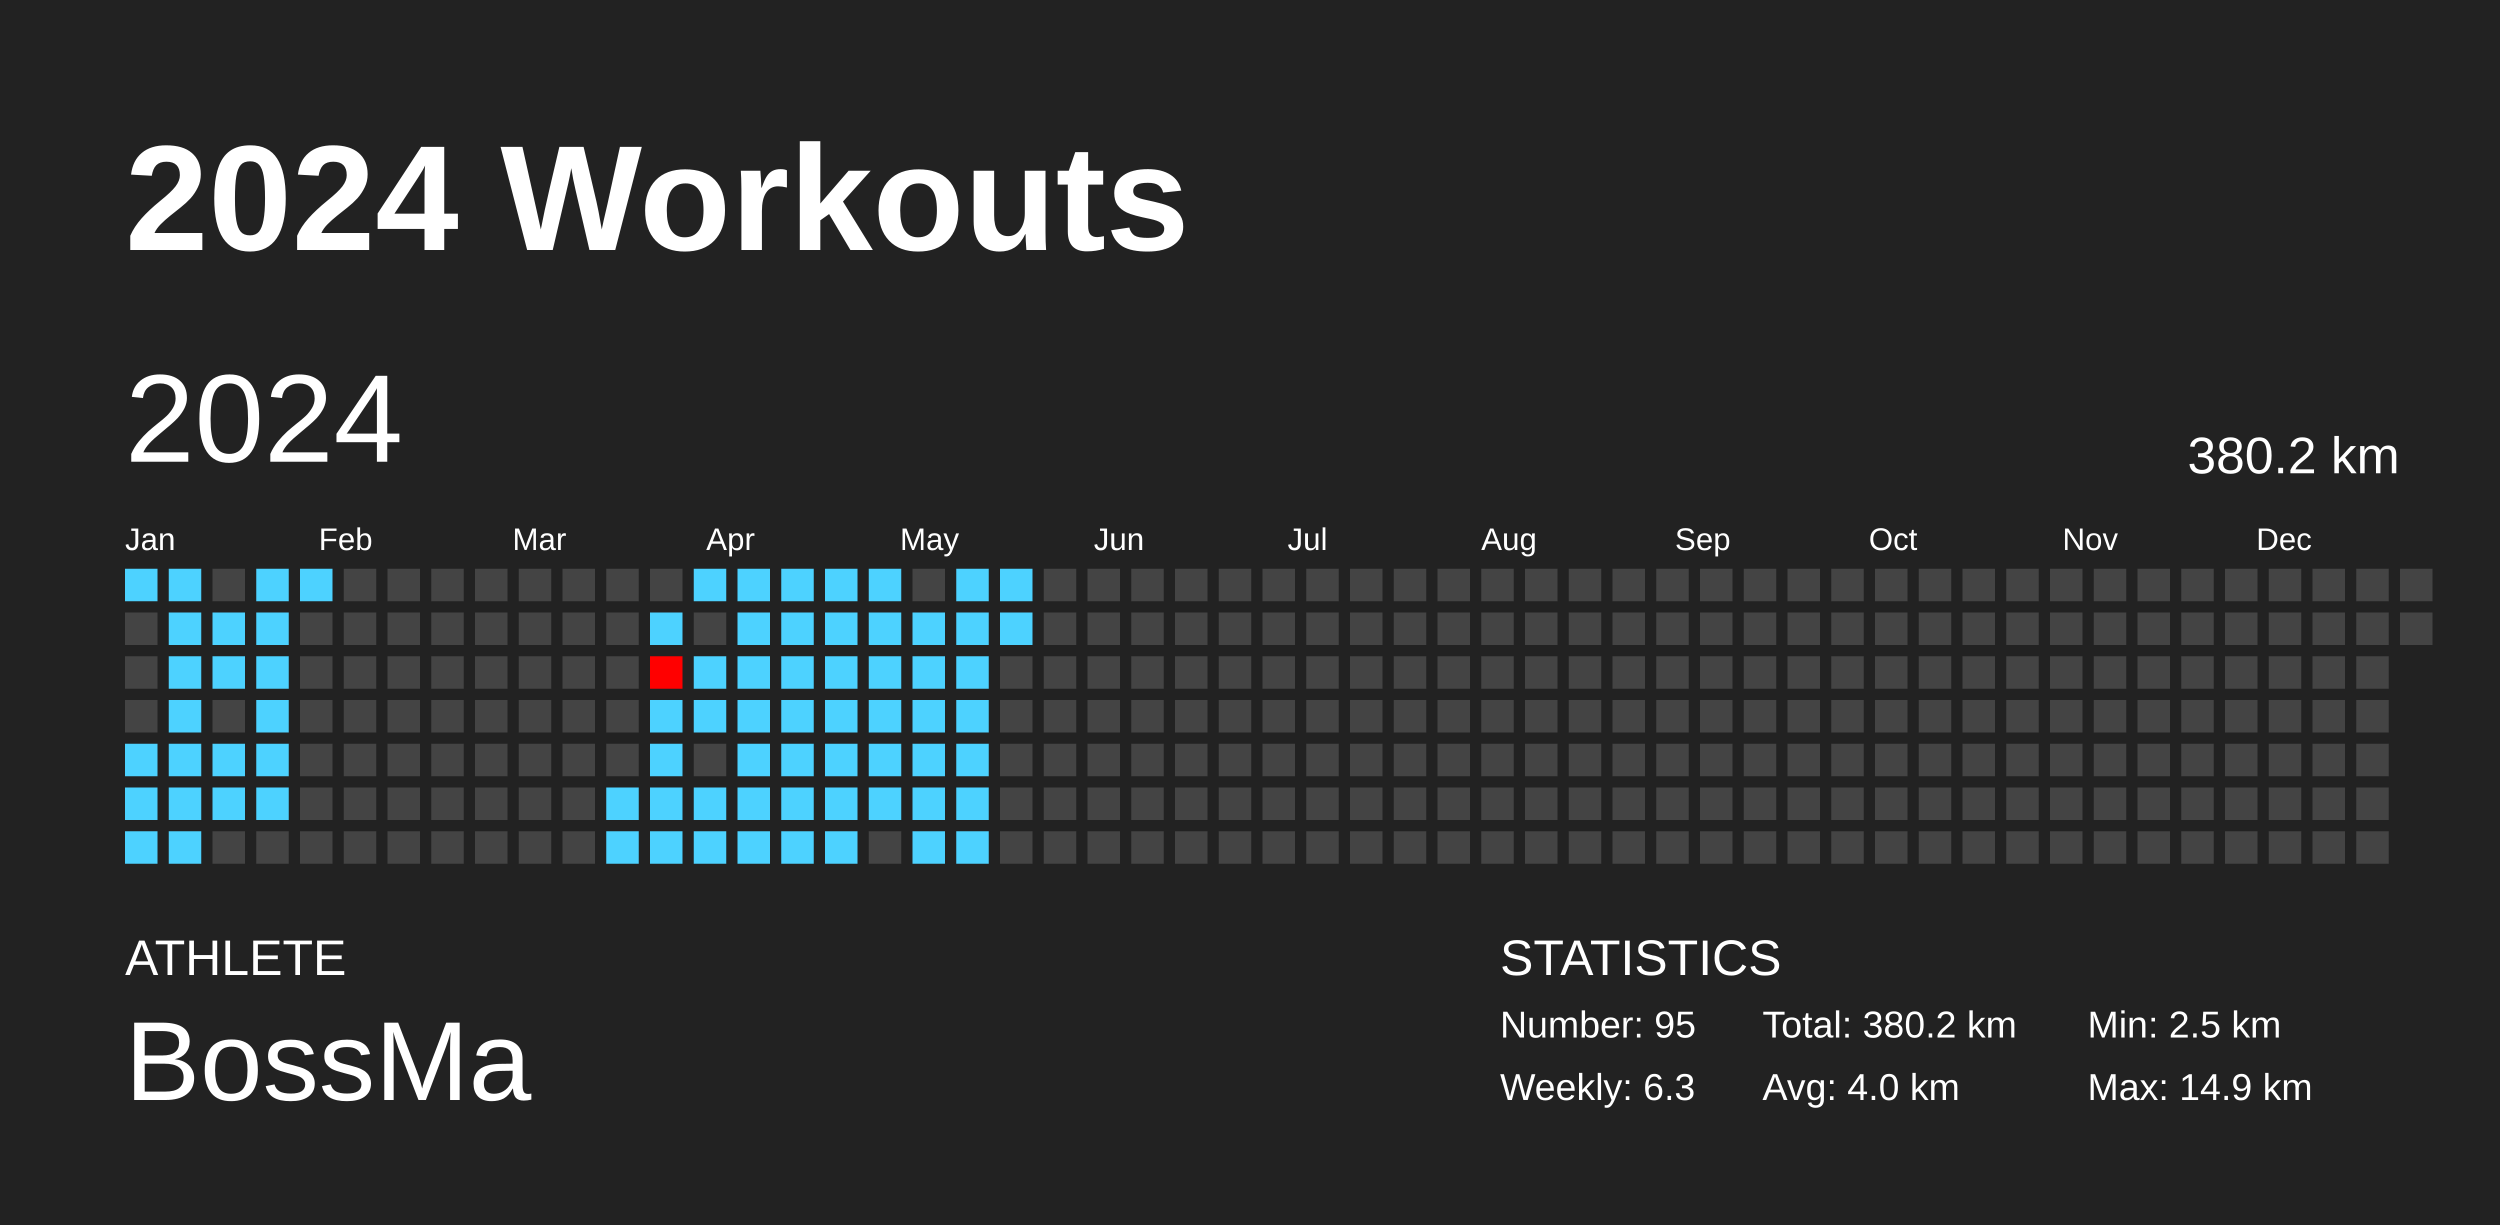
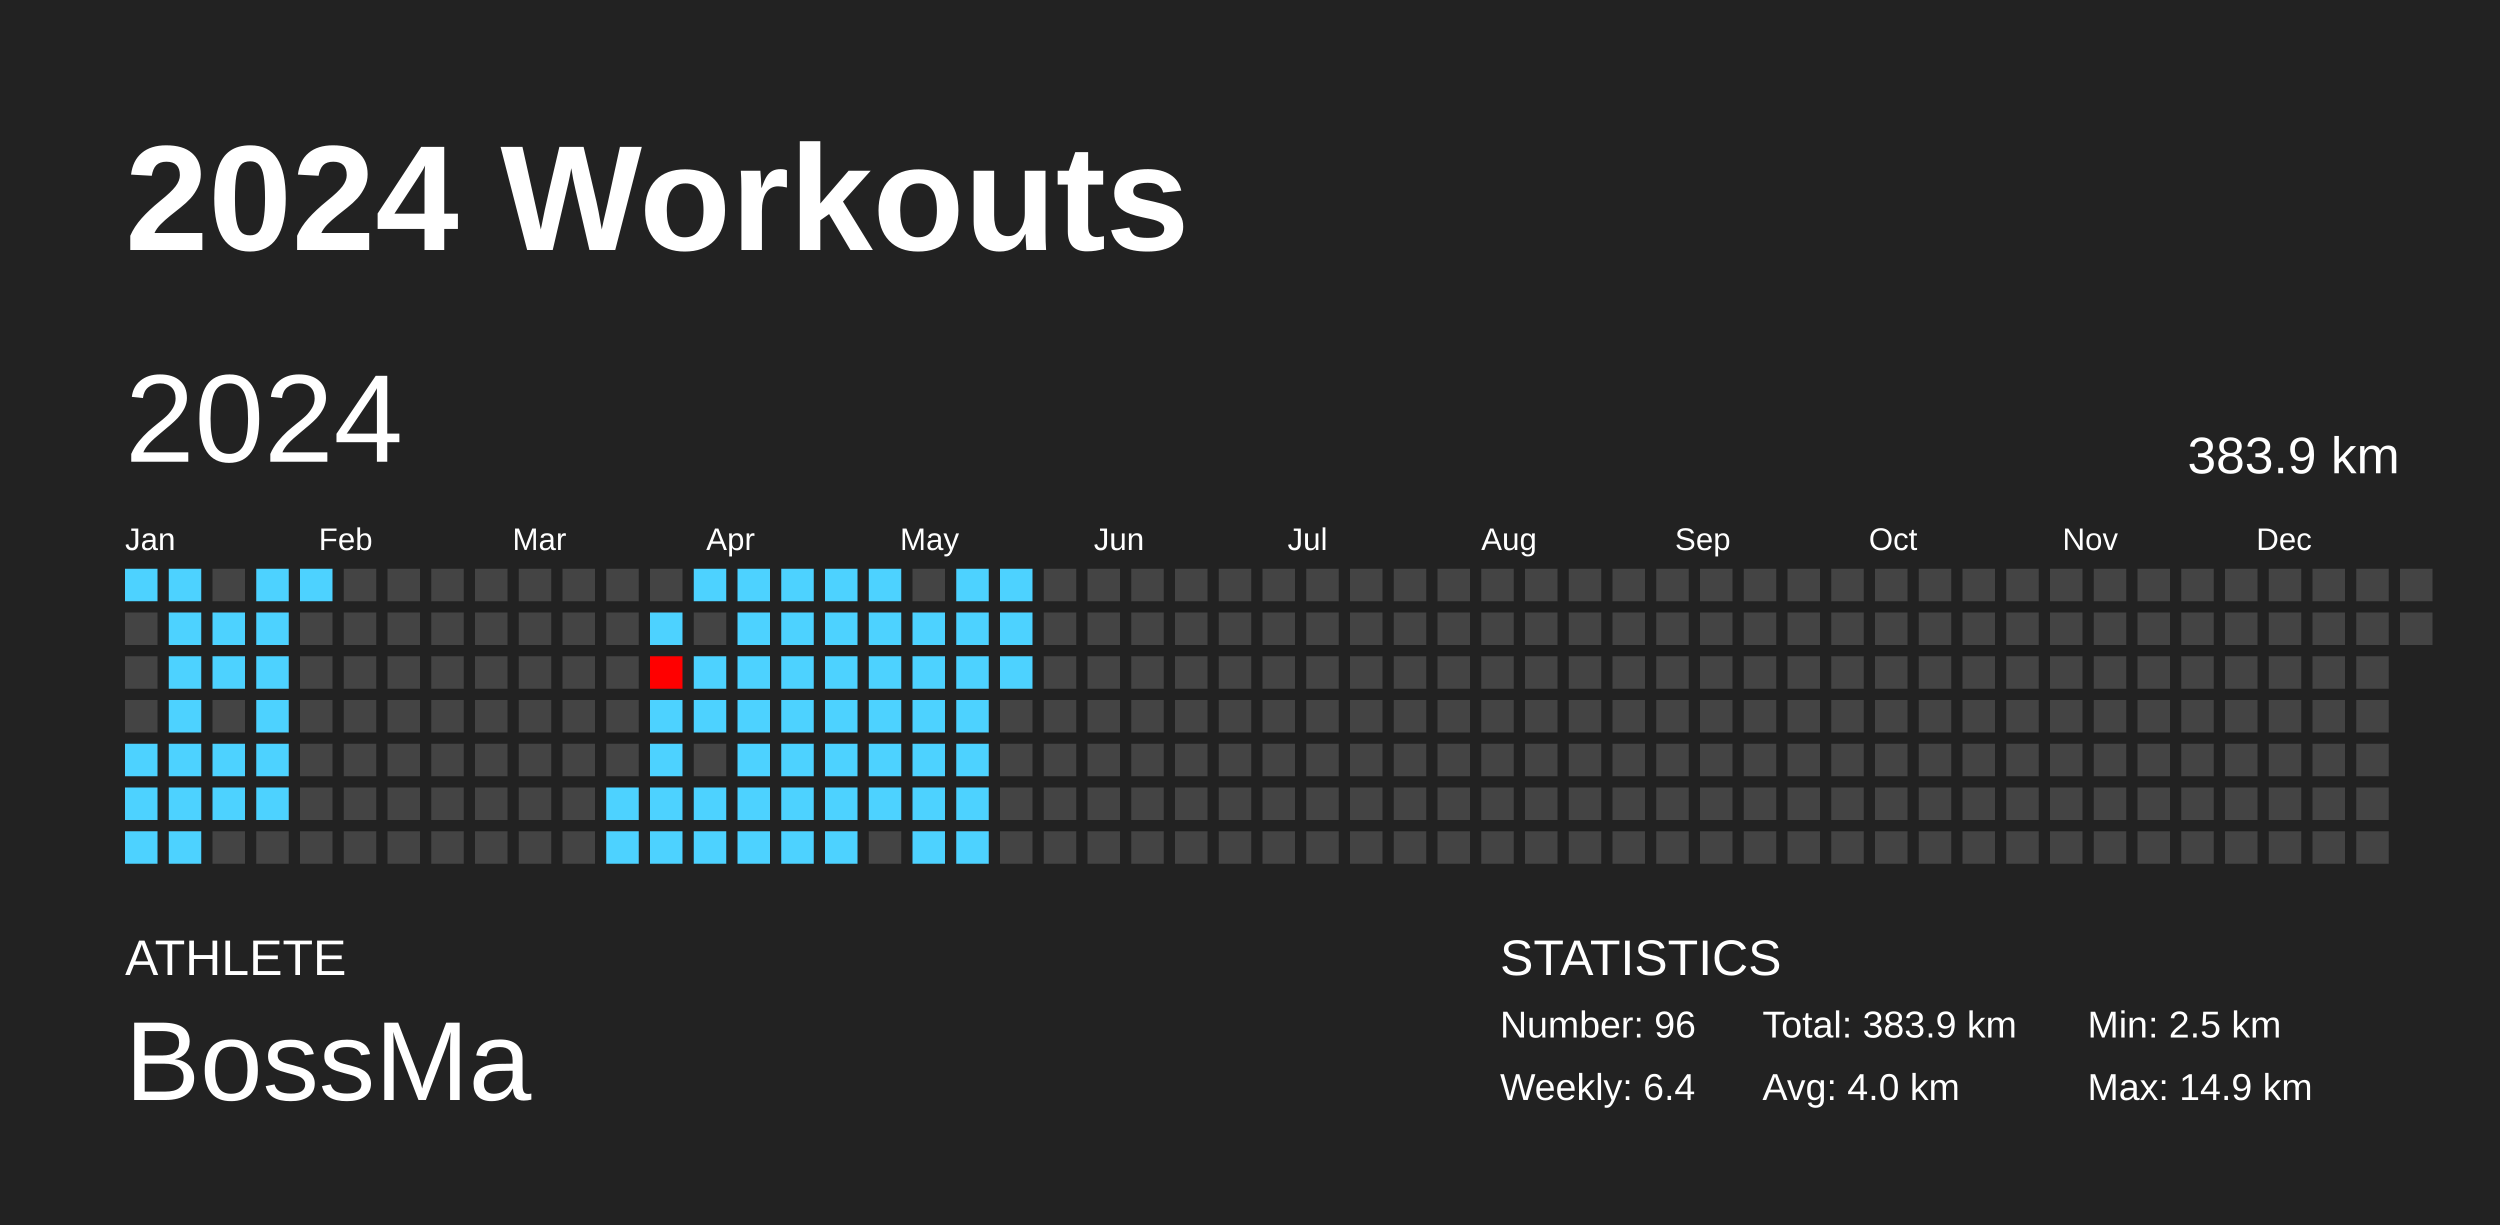
<svg xmlns="http://www.w3.org/2000/svg" baseProfile="full" height="98mm" version="1.1" viewBox="0,0,200,98" width="200mm">
  <defs />
  <rect fill="#222222" height="98" width="200" x="0" y="0" />
  <text fill="#FFFFFF" style="font-size:12px; font-family:Arial; font-weight:bold;" x="10" y="20">2024 Workouts</text>
  <text fill="#FFFFFF" style="font-size:4px; font-family:Arial" x="10" y="78">ATHLETE</text>
  <text fill="#FFFFFF" style="font-size:9px; font-family:Arial" x="10" y="88">BossMa</text>
  <text fill="#FFFFFF" style="font-size:4px; font-family:Arial" x="120" y="78">STATISTICS</text>
-   <text fill="#FFFFFF" style="font-size:3px; font-family:Arial" x="120" y="83">Number: 95</text>
-   <text fill="#FFFFFF" style="font-size:3px; font-family:Arial" x="120" y="88">Weekly: 6.3</text>
-   <text fill="#FFFFFF" style="font-size:3px; font-family:Arial" x="141" y="83">Total: 380.2 km</text>
+   <text fill="#FFFFFF" style="font-size:3px; font-family:Arial" x="120" y="83">Number: 96</text>
+   <text fill="#FFFFFF" style="font-size:3px; font-family:Arial" x="120" y="88">Weekly: 6.4</text>
+   <text fill="#FFFFFF" style="font-size:3px; font-family:Arial" x="141" y="83">Total: 383.9 km</text>
  <text fill="#FFFFFF" style="font-size:3px; font-family:Arial" x="141" y="88">Avg: 4.0 km</text>
  <text fill="#FFFFFF" style="font-size:3px; font-family:Arial" x="167" y="83">Min: 2.5 km</text>
  <text fill="#FFFFFF" style="font-size:3px; font-family:Arial" x="167" y="88">Max: 14.9 km</text>
  <text dominant-baseline="hanging" fill="#FFFFFF" style="font-size:10.0px; font-family:Arial;" x="10" y="30">2024</text>
-   <text dominant-baseline="hanging" fill="#FFFFFF" style="font-size:4.125px; font-family:Arial;" x="175" y="35">380.2 km</text>
+   <text dominant-baseline="hanging" fill="#FFFFFF" style="font-size:4.125px; font-family:Arial;" x="175" y="35">383.9 km</text>
  <text fill="#FFFFFF" style="font-size:2.5px; font-family:Arial" x="10.0" y="44">Jan</text>
  <text fill="#FFFFFF" style="font-size:2.5px; font-family:Arial" x="25.5" y="44">Feb</text>
  <text fill="#FFFFFF" style="font-size:2.5px; font-family:Arial" x="41.0" y="44">Mar</text>
  <text fill="#FFFFFF" style="font-size:2.5px; font-family:Arial" x="56.5" y="44">Apr</text>
  <text fill="#FFFFFF" style="font-size:2.5px; font-family:Arial" x="72.0" y="44">May</text>
  <text fill="#FFFFFF" style="font-size:2.5px; font-family:Arial" x="87.5" y="44">Jun</text>
  <text fill="#FFFFFF" style="font-size:2.5px; font-family:Arial" x="103.0" y="44">Jul</text>
  <text fill="#FFFFFF" style="font-size:2.5px; font-family:Arial" x="118.5" y="44">Aug</text>
  <text fill="#FFFFFF" style="font-size:2.5px; font-family:Arial" x="134.0" y="44">Sep</text>
  <text fill="#FFFFFF" style="font-size:2.5px; font-family:Arial" x="149.5" y="44">Oct</text>
  <text fill="#FFFFFF" style="font-size:2.5px; font-family:Arial" x="165.0" y="44">Nov</text>
  <text fill="#FFFFFF" style="font-size:2.5px; font-family:Arial" x="180.5" y="44">Dec</text>
  <rect fill="#4dd2ff" height="2.6" width="2.6" x="10.0" y="45.5" />
  <rect fill="#444444" height="2.6" width="2.6" x="10.0" y="49.0" />
  <rect fill="#444444" height="2.6" width="2.6" x="10.0" y="52.5" />
  <rect fill="#444444" height="2.6" width="2.6" x="10.0" y="56.0" />
  <rect fill="#4dd2ff" height="2.6" width="2.6" x="10.0" y="59.5" />
  <rect fill="#4dd2ff" height="2.6" width="2.6" x="10.0" y="63.0" />
  <rect fill="#4dd2ff" height="2.6" width="2.6" x="10.0" y="66.5" />
  <rect fill="#4dd2ff" height="2.6" width="2.6" x="13.5" y="45.5" />
  <rect fill="#4dd2ff" height="2.6" width="2.6" x="13.5" y="49.0" />
  <rect fill="#4dd2ff" height="2.6" width="2.6" x="13.5" y="52.5" />
  <rect fill="#4dd2ff" height="2.6" width="2.6" x="13.5" y="56.0" />
  <rect fill="#4dd2ff" height="2.6" width="2.6" x="13.5" y="59.5" />
  <rect fill="#4dd2ff" height="2.6" width="2.6" x="13.5" y="63.0" />
  <rect fill="#4dd2ff" height="2.6" width="2.6" x="13.5" y="66.5" />
  <rect fill="#444444" height="2.6" width="2.6" x="17.0" y="45.5" />
  <rect fill="#4dd2ff" height="2.6" width="2.6" x="17.0" y="49.0" />
  <rect fill="#4dd2ff" height="2.6" width="2.6" x="17.0" y="52.5" />
  <rect fill="#444444" height="2.6" width="2.6" x="17.0" y="56.0" />
  <rect fill="#4dd2ff" height="2.6" width="2.6" x="17.0" y="59.5" />
  <rect fill="#4dd2ff" height="2.6" width="2.6" x="17.0" y="63.0" />
  <rect fill="#444444" height="2.6" width="2.6" x="17.0" y="66.5" />
  <rect fill="#4dd2ff" height="2.6" width="2.6" x="20.5" y="45.5" />
  <rect fill="#4dd2ff" height="2.6" width="2.6" x="20.5" y="49.0" />
  <rect fill="#4dd2ff" height="2.6" width="2.6" x="20.5" y="52.5" />
  <rect fill="#4dd2ff" height="2.6" width="2.6" x="20.5" y="56.0" />
  <rect fill="#4dd2ff" height="2.6" width="2.6" x="20.5" y="59.5" />
  <rect fill="#4dd2ff" height="2.6" width="2.6" x="20.5" y="63.0" />
  <rect fill="#444444" height="2.6" width="2.6" x="20.5" y="66.5" />
  <rect fill="#4dd2ff" height="2.6" width="2.6" x="24.0" y="45.5" />
  <rect fill="#444444" height="2.6" width="2.6" x="24.0" y="49.0" />
  <rect fill="#444444" height="2.6" width="2.6" x="24.0" y="52.5" />
  <rect fill="#444444" height="2.6" width="2.6" x="24.0" y="56.0" />
  <rect fill="#444444" height="2.6" width="2.6" x="24.0" y="59.5" />
  <rect fill="#444444" height="2.6" width="2.6" x="24.0" y="63.0" />
  <rect fill="#444444" height="2.6" width="2.6" x="24.0" y="66.5" />
  <rect fill="#444444" height="2.6" width="2.6" x="27.5" y="45.5" />
  <rect fill="#444444" height="2.6" width="2.6" x="27.5" y="49.0" />
  <rect fill="#444444" height="2.6" width="2.6" x="27.5" y="52.5" />
  <rect fill="#444444" height="2.6" width="2.6" x="27.5" y="56.0" />
  <rect fill="#444444" height="2.6" width="2.6" x="27.5" y="59.5" />
  <rect fill="#444444" height="2.6" width="2.6" x="27.5" y="63.0" />
  <rect fill="#444444" height="2.6" width="2.6" x="27.5" y="66.5" />
  <rect fill="#444444" height="2.6" width="2.6" x="31.0" y="45.5" />
  <rect fill="#444444" height="2.6" width="2.6" x="31.0" y="49.0" />
  <rect fill="#444444" height="2.6" width="2.6" x="31.0" y="52.5" />
  <rect fill="#444444" height="2.6" width="2.6" x="31.0" y="56.0" />
  <rect fill="#444444" height="2.6" width="2.6" x="31.0" y="59.5" />
  <rect fill="#444444" height="2.6" width="2.6" x="31.0" y="63.0" />
  <rect fill="#444444" height="2.6" width="2.6" x="31.0" y="66.5" />
  <rect fill="#444444" height="2.6" width="2.6" x="34.5" y="45.5" />
  <rect fill="#444444" height="2.6" width="2.6" x="34.5" y="49.0" />
  <rect fill="#444444" height="2.6" width="2.6" x="34.5" y="52.5" />
  <rect fill="#444444" height="2.6" width="2.6" x="34.5" y="56.0" />
  <rect fill="#444444" height="2.6" width="2.6" x="34.5" y="59.5" />
  <rect fill="#444444" height="2.6" width="2.6" x="34.5" y="63.0" />
  <rect fill="#444444" height="2.6" width="2.6" x="34.5" y="66.5" />
  <rect fill="#444444" height="2.6" width="2.6" x="38.0" y="45.5" />
  <rect fill="#444444" height="2.6" width="2.6" x="38.0" y="49.0" />
  <rect fill="#444444" height="2.6" width="2.6" x="38.0" y="52.5" />
  <rect fill="#444444" height="2.6" width="2.6" x="38.0" y="56.0" />
  <rect fill="#444444" height="2.6" width="2.6" x="38.0" y="59.5" />
  <rect fill="#444444" height="2.6" width="2.6" x="38.0" y="63.0" />
  <rect fill="#444444" height="2.6" width="2.6" x="38.0" y="66.5" />
  <rect fill="#444444" height="2.6" width="2.6" x="41.5" y="45.5" />
  <rect fill="#444444" height="2.6" width="2.6" x="41.5" y="49.0" />
  <rect fill="#444444" height="2.6" width="2.6" x="41.5" y="52.5" />
  <rect fill="#444444" height="2.6" width="2.6" x="41.5" y="56.0" />
  <rect fill="#444444" height="2.6" width="2.6" x="41.5" y="59.5" />
  <rect fill="#444444" height="2.6" width="2.6" x="41.5" y="63.0" />
  <rect fill="#444444" height="2.6" width="2.6" x="41.5" y="66.5" />
  <rect fill="#444444" height="2.6" width="2.6" x="45.0" y="45.5" />
  <rect fill="#444444" height="2.6" width="2.6" x="45.0" y="49.0" />
  <rect fill="#444444" height="2.6" width="2.6" x="45.0" y="52.5" />
  <rect fill="#444444" height="2.6" width="2.6" x="45.0" y="56.0" />
  <rect fill="#444444" height="2.6" width="2.6" x="45.0" y="59.5" />
  <rect fill="#444444" height="2.6" width="2.6" x="45.0" y="63.0" />
  <rect fill="#444444" height="2.6" width="2.6" x="45.0" y="66.5" />
  <rect fill="#444444" height="2.6" width="2.6" x="48.5" y="45.5" />
  <rect fill="#444444" height="2.6" width="2.6" x="48.5" y="49.0" />
  <rect fill="#444444" height="2.6" width="2.6" x="48.5" y="52.5" />
  <rect fill="#444444" height="2.6" width="2.6" x="48.5" y="56.0" />
  <rect fill="#444444" height="2.6" width="2.6" x="48.5" y="59.5" />
  <rect fill="#4dd2ff" height="2.6" width="2.6" x="48.5" y="63.0" />
  <rect fill="#4dd2ff" height="2.6" width="2.6" x="48.5" y="66.5" />
  <rect fill="#444444" height="2.6" width="2.6" x="52.0" y="45.5" />
  <rect fill="#4dd2ff" height="2.6" width="2.6" x="52.0" y="49.0" />
  <rect fill="#ff0000" height="2.6" width="2.6" x="52.0" y="52.5" />
  <rect fill="#4dd2ff" height="2.6" width="2.6" x="52.0" y="56.0" />
  <rect fill="#4dd2ff" height="2.6" width="2.6" x="52.0" y="59.5" />
  <rect fill="#4dd2ff" height="2.6" width="2.6" x="52.0" y="63.0" />
  <rect fill="#4dd2ff" height="2.6" width="2.6" x="52.0" y="66.5" />
  <rect fill="#4dd2ff" height="2.6" width="2.6" x="55.5" y="45.5" />
  <rect fill="#444444" height="2.6" width="2.6" x="55.5" y="49.0" />
  <rect fill="#4dd2ff" height="2.6" width="2.6" x="55.5" y="52.5" />
  <rect fill="#4dd2ff" height="2.6" width="2.6" x="55.5" y="56.0" />
  <rect fill="#444444" height="2.6" width="2.6" x="55.5" y="59.5" />
  <rect fill="#4dd2ff" height="2.6" width="2.6" x="55.5" y="63.0" />
  <rect fill="#4dd2ff" height="2.6" width="2.6" x="55.5" y="66.5" />
  <rect fill="#4dd2ff" height="2.6" width="2.6" x="59.0" y="45.5" />
  <rect fill="#4dd2ff" height="2.6" width="2.6" x="59.0" y="49.0" />
  <rect fill="#4dd2ff" height="2.6" width="2.6" x="59.0" y="52.5" />
  <rect fill="#4dd2ff" height="2.6" width="2.6" x="59.0" y="56.0" />
  <rect fill="#4dd2ff" height="2.6" width="2.6" x="59.0" y="59.5" />
  <rect fill="#4dd2ff" height="2.6" width="2.6" x="59.0" y="63.0" />
  <rect fill="#4dd2ff" height="2.6" width="2.6" x="59.0" y="66.5" />
  <rect fill="#4dd2ff" height="2.6" width="2.6" x="62.5" y="45.5" />
  <rect fill="#4dd2ff" height="2.6" width="2.6" x="62.5" y="49.0" />
  <rect fill="#4dd2ff" height="2.6" width="2.6" x="62.5" y="52.5" />
  <rect fill="#4dd2ff" height="2.6" width="2.6" x="62.5" y="56.0" />
  <rect fill="#4dd2ff" height="2.6" width="2.6" x="62.5" y="59.5" />
  <rect fill="#4dd2ff" height="2.6" width="2.6" x="62.5" y="63.0" />
  <rect fill="#4dd2ff" height="2.6" width="2.6" x="62.5" y="66.5" />
  <rect fill="#4dd2ff" height="2.6" width="2.6" x="66.0" y="45.5" />
  <rect fill="#4dd2ff" height="2.6" width="2.6" x="66.0" y="49.0" />
  <rect fill="#4dd2ff" height="2.6" width="2.6" x="66.0" y="52.5" />
  <rect fill="#4dd2ff" height="2.6" width="2.6" x="66.0" y="56.0" />
  <rect fill="#4dd2ff" height="2.6" width="2.6" x="66.0" y="59.5" />
  <rect fill="#4dd2ff" height="2.6" width="2.6" x="66.0" y="63.0" />
  <rect fill="#4dd2ff" height="2.6" width="2.6" x="66.0" y="66.5" />
  <rect fill="#4dd2ff" height="2.6" width="2.6" x="69.5" y="45.5" />
  <rect fill="#4dd2ff" height="2.6" width="2.6" x="69.5" y="49.0" />
  <rect fill="#4dd2ff" height="2.6" width="2.6" x="69.5" y="52.5" />
  <rect fill="#4dd2ff" height="2.6" width="2.6" x="69.5" y="56.0" />
  <rect fill="#4dd2ff" height="2.6" width="2.6" x="69.5" y="59.5" />
  <rect fill="#4dd2ff" height="2.6" width="2.6" x="69.5" y="63.0" />
  <rect fill="#444444" height="2.6" width="2.6" x="69.5" y="66.5" />
  <rect fill="#444444" height="2.6" width="2.6" x="73.0" y="45.5" />
  <rect fill="#4dd2ff" height="2.6" width="2.6" x="73.0" y="49.0" />
  <rect fill="#4dd2ff" height="2.6" width="2.6" x="73.0" y="52.5" />
  <rect fill="#4dd2ff" height="2.6" width="2.6" x="73.0" y="56.0" />
  <rect fill="#4dd2ff" height="2.6" width="2.6" x="73.0" y="59.5" />
  <rect fill="#4dd2ff" height="2.6" width="2.6" x="73.0" y="63.0" />
  <rect fill="#4dd2ff" height="2.6" width="2.6" x="73.0" y="66.5" />
  <rect fill="#4dd2ff" height="2.6" width="2.6" x="76.5" y="45.5" />
  <rect fill="#4dd2ff" height="2.6" width="2.6" x="76.5" y="49.0" />
  <rect fill="#4dd2ff" height="2.6" width="2.6" x="76.5" y="52.5" />
  <rect fill="#4dd2ff" height="2.6" width="2.6" x="76.5" y="56.0" />
  <rect fill="#4dd2ff" height="2.6" width="2.6" x="76.5" y="59.5" />
  <rect fill="#4dd2ff" height="2.6" width="2.6" x="76.5" y="63.0" />
  <rect fill="#4dd2ff" height="2.6" width="2.6" x="76.5" y="66.5" />
  <rect fill="#4dd2ff" height="2.6" width="2.6" x="80.0" y="45.5" />
  <rect fill="#4dd2ff" height="2.6" width="2.6" x="80.0" y="49.0" />
-   <rect fill="#444444" height="2.6" width="2.6" x="80.0" y="52.5" />
+   <rect fill="#4dd2ff" height="2.6" width="2.6" x="80.0" y="52.5" />
  <rect fill="#444444" height="2.6" width="2.6" x="80.0" y="56.0" />
  <rect fill="#444444" height="2.6" width="2.6" x="80.0" y="59.5" />
  <rect fill="#444444" height="2.6" width="2.6" x="80.0" y="63.0" />
  <rect fill="#444444" height="2.6" width="2.6" x="80.0" y="66.5" />
  <rect fill="#444444" height="2.6" width="2.6" x="83.5" y="45.5" />
  <rect fill="#444444" height="2.6" width="2.6" x="83.5" y="49.0" />
  <rect fill="#444444" height="2.6" width="2.6" x="83.5" y="52.5" />
  <rect fill="#444444" height="2.6" width="2.6" x="83.5" y="56.0" />
  <rect fill="#444444" height="2.6" width="2.6" x="83.5" y="59.5" />
  <rect fill="#444444" height="2.6" width="2.6" x="83.5" y="63.0" />
  <rect fill="#444444" height="2.6" width="2.6" x="83.5" y="66.5" />
  <rect fill="#444444" height="2.6" width="2.6" x="87.0" y="45.5" />
  <rect fill="#444444" height="2.6" width="2.6" x="87.0" y="49.0" />
  <rect fill="#444444" height="2.6" width="2.6" x="87.0" y="52.5" />
  <rect fill="#444444" height="2.6" width="2.6" x="87.0" y="56.0" />
  <rect fill="#444444" height="2.6" width="2.6" x="87.0" y="59.5" />
  <rect fill="#444444" height="2.6" width="2.6" x="87.0" y="63.0" />
  <rect fill="#444444" height="2.6" width="2.6" x="87.0" y="66.5" />
  <rect fill="#444444" height="2.6" width="2.6" x="90.5" y="45.5" />
  <rect fill="#444444" height="2.6" width="2.6" x="90.5" y="49.0" />
  <rect fill="#444444" height="2.6" width="2.6" x="90.5" y="52.5" />
  <rect fill="#444444" height="2.6" width="2.6" x="90.5" y="56.0" />
  <rect fill="#444444" height="2.6" width="2.6" x="90.5" y="59.5" />
  <rect fill="#444444" height="2.6" width="2.6" x="90.5" y="63.0" />
  <rect fill="#444444" height="2.6" width="2.6" x="90.5" y="66.5" />
  <rect fill="#444444" height="2.6" width="2.6" x="94.0" y="45.5" />
  <rect fill="#444444" height="2.6" width="2.6" x="94.0" y="49.0" />
  <rect fill="#444444" height="2.6" width="2.6" x="94.0" y="52.5" />
  <rect fill="#444444" height="2.6" width="2.6" x="94.0" y="56.0" />
  <rect fill="#444444" height="2.6" width="2.6" x="94.0" y="59.5" />
  <rect fill="#444444" height="2.6" width="2.6" x="94.0" y="63.0" />
  <rect fill="#444444" height="2.6" width="2.6" x="94.0" y="66.5" />
  <rect fill="#444444" height="2.6" width="2.6" x="97.5" y="45.5" />
  <rect fill="#444444" height="2.6" width="2.6" x="97.5" y="49.0" />
  <rect fill="#444444" height="2.6" width="2.6" x="97.5" y="52.5" />
  <rect fill="#444444" height="2.6" width="2.6" x="97.5" y="56.0" />
  <rect fill="#444444" height="2.6" width="2.6" x="97.5" y="59.5" />
  <rect fill="#444444" height="2.6" width="2.6" x="97.5" y="63.0" />
  <rect fill="#444444" height="2.6" width="2.6" x="97.5" y="66.5" />
  <rect fill="#444444" height="2.6" width="2.6" x="101.0" y="45.5" />
  <rect fill="#444444" height="2.6" width="2.6" x="101.0" y="49.0" />
  <rect fill="#444444" height="2.6" width="2.6" x="101.0" y="52.5" />
  <rect fill="#444444" height="2.6" width="2.6" x="101.0" y="56.0" />
  <rect fill="#444444" height="2.6" width="2.6" x="101.0" y="59.5" />
  <rect fill="#444444" height="2.6" width="2.6" x="101.0" y="63.0" />
  <rect fill="#444444" height="2.6" width="2.6" x="101.0" y="66.5" />
  <rect fill="#444444" height="2.6" width="2.6" x="104.5" y="45.5" />
  <rect fill="#444444" height="2.6" width="2.6" x="104.5" y="49.0" />
  <rect fill="#444444" height="2.6" width="2.6" x="104.5" y="52.5" />
  <rect fill="#444444" height="2.6" width="2.6" x="104.5" y="56.0" />
  <rect fill="#444444" height="2.6" width="2.6" x="104.5" y="59.5" />
  <rect fill="#444444" height="2.6" width="2.6" x="104.5" y="63.0" />
  <rect fill="#444444" height="2.6" width="2.6" x="104.5" y="66.5" />
  <rect fill="#444444" height="2.6" width="2.6" x="108.0" y="45.5" />
  <rect fill="#444444" height="2.6" width="2.6" x="108.0" y="49.0" />
  <rect fill="#444444" height="2.6" width="2.6" x="108.0" y="52.5" />
  <rect fill="#444444" height="2.6" width="2.6" x="108.0" y="56.0" />
  <rect fill="#444444" height="2.6" width="2.6" x="108.0" y="59.5" />
  <rect fill="#444444" height="2.6" width="2.6" x="108.0" y="63.0" />
  <rect fill="#444444" height="2.6" width="2.6" x="108.0" y="66.5" />
  <rect fill="#444444" height="2.6" width="2.6" x="111.5" y="45.5" />
  <rect fill="#444444" height="2.6" width="2.6" x="111.5" y="49.0" />
  <rect fill="#444444" height="2.6" width="2.6" x="111.5" y="52.5" />
  <rect fill="#444444" height="2.6" width="2.6" x="111.5" y="56.0" />
  <rect fill="#444444" height="2.6" width="2.6" x="111.5" y="59.5" />
  <rect fill="#444444" height="2.6" width="2.6" x="111.5" y="63.0" />
  <rect fill="#444444" height="2.6" width="2.6" x="111.5" y="66.5" />
  <rect fill="#444444" height="2.6" width="2.6" x="115.0" y="45.5" />
  <rect fill="#444444" height="2.6" width="2.6" x="115.0" y="49.0" />
  <rect fill="#444444" height="2.6" width="2.6" x="115.0" y="52.5" />
  <rect fill="#444444" height="2.6" width="2.6" x="115.0" y="56.0" />
  <rect fill="#444444" height="2.6" width="2.6" x="115.0" y="59.5" />
  <rect fill="#444444" height="2.6" width="2.6" x="115.0" y="63.0" />
  <rect fill="#444444" height="2.6" width="2.6" x="115.0" y="66.5" />
  <rect fill="#444444" height="2.6" width="2.6" x="118.5" y="45.5" />
  <rect fill="#444444" height="2.6" width="2.6" x="118.5" y="49.0" />
  <rect fill="#444444" height="2.6" width="2.6" x="118.5" y="52.5" />
  <rect fill="#444444" height="2.6" width="2.6" x="118.5" y="56.0" />
  <rect fill="#444444" height="2.6" width="2.6" x="118.5" y="59.5" />
  <rect fill="#444444" height="2.6" width="2.6" x="118.5" y="63.0" />
  <rect fill="#444444" height="2.6" width="2.6" x="118.5" y="66.5" />
  <rect fill="#444444" height="2.6" width="2.6" x="122.0" y="45.5" />
  <rect fill="#444444" height="2.6" width="2.6" x="122.0" y="49.0" />
  <rect fill="#444444" height="2.6" width="2.6" x="122.0" y="52.5" />
  <rect fill="#444444" height="2.6" width="2.6" x="122.0" y="56.0" />
  <rect fill="#444444" height="2.6" width="2.6" x="122.0" y="59.5" />
  <rect fill="#444444" height="2.6" width="2.6" x="122.0" y="63.0" />
  <rect fill="#444444" height="2.6" width="2.6" x="122.0" y="66.5" />
  <rect fill="#444444" height="2.6" width="2.6" x="125.5" y="45.5" />
  <rect fill="#444444" height="2.6" width="2.6" x="125.5" y="49.0" />
  <rect fill="#444444" height="2.6" width="2.6" x="125.5" y="52.5" />
  <rect fill="#444444" height="2.6" width="2.6" x="125.5" y="56.0" />
  <rect fill="#444444" height="2.6" width="2.6" x="125.5" y="59.5" />
  <rect fill="#444444" height="2.6" width="2.6" x="125.5" y="63.0" />
  <rect fill="#444444" height="2.6" width="2.6" x="125.5" y="66.5" />
  <rect fill="#444444" height="2.6" width="2.6" x="129.0" y="45.5" />
  <rect fill="#444444" height="2.6" width="2.6" x="129.0" y="49.0" />
  <rect fill="#444444" height="2.6" width="2.6" x="129.0" y="52.5" />
  <rect fill="#444444" height="2.6" width="2.6" x="129.0" y="56.0" />
  <rect fill="#444444" height="2.6" width="2.6" x="129.0" y="59.5" />
  <rect fill="#444444" height="2.6" width="2.6" x="129.0" y="63.0" />
  <rect fill="#444444" height="2.6" width="2.6" x="129.0" y="66.5" />
  <rect fill="#444444" height="2.6" width="2.6" x="132.5" y="45.5" />
  <rect fill="#444444" height="2.6" width="2.6" x="132.5" y="49.0" />
  <rect fill="#444444" height="2.6" width="2.6" x="132.5" y="52.5" />
  <rect fill="#444444" height="2.6" width="2.6" x="132.5" y="56.0" />
  <rect fill="#444444" height="2.6" width="2.6" x="132.5" y="59.5" />
  <rect fill="#444444" height="2.6" width="2.6" x="132.5" y="63.0" />
  <rect fill="#444444" height="2.6" width="2.6" x="132.5" y="66.5" />
  <rect fill="#444444" height="2.6" width="2.6" x="136.0" y="45.5" />
  <rect fill="#444444" height="2.6" width="2.6" x="136.0" y="49.0" />
  <rect fill="#444444" height="2.6" width="2.6" x="136.0" y="52.5" />
  <rect fill="#444444" height="2.6" width="2.6" x="136.0" y="56.0" />
  <rect fill="#444444" height="2.6" width="2.6" x="136.0" y="59.5" />
  <rect fill="#444444" height="2.6" width="2.6" x="136.0" y="63.0" />
  <rect fill="#444444" height="2.6" width="2.6" x="136.0" y="66.5" />
  <rect fill="#444444" height="2.6" width="2.6" x="139.5" y="45.5" />
  <rect fill="#444444" height="2.6" width="2.6" x="139.5" y="49.0" />
  <rect fill="#444444" height="2.6" width="2.6" x="139.5" y="52.5" />
  <rect fill="#444444" height="2.6" width="2.6" x="139.5" y="56.0" />
  <rect fill="#444444" height="2.6" width="2.6" x="139.5" y="59.5" />
  <rect fill="#444444" height="2.6" width="2.6" x="139.5" y="63.0" />
  <rect fill="#444444" height="2.6" width="2.6" x="139.5" y="66.5" />
  <rect fill="#444444" height="2.6" width="2.6" x="143.0" y="45.5" />
  <rect fill="#444444" height="2.6" width="2.6" x="143.0" y="49.0" />
  <rect fill="#444444" height="2.6" width="2.6" x="143.0" y="52.5" />
  <rect fill="#444444" height="2.6" width="2.6" x="143.0" y="56.0" />
  <rect fill="#444444" height="2.6" width="2.6" x="143.0" y="59.5" />
  <rect fill="#444444" height="2.6" width="2.6" x="143.0" y="63.0" />
  <rect fill="#444444" height="2.6" width="2.6" x="143.0" y="66.5" />
  <rect fill="#444444" height="2.6" width="2.6" x="146.5" y="45.5" />
  <rect fill="#444444" height="2.6" width="2.6" x="146.5" y="49.0" />
  <rect fill="#444444" height="2.6" width="2.6" x="146.5" y="52.5" />
  <rect fill="#444444" height="2.6" width="2.6" x="146.5" y="56.0" />
  <rect fill="#444444" height="2.6" width="2.6" x="146.5" y="59.5" />
  <rect fill="#444444" height="2.6" width="2.6" x="146.5" y="63.0" />
  <rect fill="#444444" height="2.6" width="2.6" x="146.5" y="66.5" />
  <rect fill="#444444" height="2.6" width="2.6" x="150.0" y="45.5" />
  <rect fill="#444444" height="2.6" width="2.6" x="150.0" y="49.0" />
  <rect fill="#444444" height="2.6" width="2.6" x="150.0" y="52.5" />
  <rect fill="#444444" height="2.6" width="2.6" x="150.0" y="56.0" />
  <rect fill="#444444" height="2.6" width="2.6" x="150.0" y="59.5" />
  <rect fill="#444444" height="2.6" width="2.6" x="150.0" y="63.0" />
  <rect fill="#444444" height="2.6" width="2.6" x="150.0" y="66.5" />
  <rect fill="#444444" height="2.6" width="2.6" x="153.5" y="45.5" />
  <rect fill="#444444" height="2.6" width="2.6" x="153.5" y="49.0" />
  <rect fill="#444444" height="2.6" width="2.6" x="153.5" y="52.5" />
  <rect fill="#444444" height="2.6" width="2.6" x="153.5" y="56.0" />
  <rect fill="#444444" height="2.6" width="2.6" x="153.5" y="59.5" />
  <rect fill="#444444" height="2.6" width="2.6" x="153.5" y="63.0" />
  <rect fill="#444444" height="2.6" width="2.6" x="153.5" y="66.5" />
  <rect fill="#444444" height="2.6" width="2.6" x="157.0" y="45.5" />
  <rect fill="#444444" height="2.6" width="2.6" x="157.0" y="49.0" />
  <rect fill="#444444" height="2.6" width="2.6" x="157.0" y="52.5" />
  <rect fill="#444444" height="2.6" width="2.6" x="157.0" y="56.0" />
  <rect fill="#444444" height="2.6" width="2.6" x="157.0" y="59.5" />
  <rect fill="#444444" height="2.6" width="2.6" x="157.0" y="63.0" />
  <rect fill="#444444" height="2.6" width="2.6" x="157.0" y="66.5" />
  <rect fill="#444444" height="2.6" width="2.6" x="160.5" y="45.5" />
  <rect fill="#444444" height="2.6" width="2.6" x="160.5" y="49.0" />
  <rect fill="#444444" height="2.6" width="2.6" x="160.5" y="52.5" />
  <rect fill="#444444" height="2.6" width="2.6" x="160.5" y="56.0" />
  <rect fill="#444444" height="2.6" width="2.6" x="160.5" y="59.5" />
  <rect fill="#444444" height="2.6" width="2.6" x="160.5" y="63.0" />
  <rect fill="#444444" height="2.6" width="2.6" x="160.5" y="66.5" />
  <rect fill="#444444" height="2.6" width="2.6" x="164.0" y="45.5" />
  <rect fill="#444444" height="2.6" width="2.6" x="164.0" y="49.0" />
  <rect fill="#444444" height="2.6" width="2.6" x="164.0" y="52.5" />
  <rect fill="#444444" height="2.6" width="2.6" x="164.0" y="56.0" />
  <rect fill="#444444" height="2.6" width="2.6" x="164.0" y="59.5" />
  <rect fill="#444444" height="2.6" width="2.6" x="164.0" y="63.0" />
  <rect fill="#444444" height="2.6" width="2.6" x="164.0" y="66.5" />
  <rect fill="#444444" height="2.6" width="2.6" x="167.5" y="45.5" />
  <rect fill="#444444" height="2.6" width="2.6" x="167.5" y="49.0" />
  <rect fill="#444444" height="2.6" width="2.6" x="167.5" y="52.5" />
  <rect fill="#444444" height="2.6" width="2.6" x="167.5" y="56.0" />
  <rect fill="#444444" height="2.6" width="2.6" x="167.5" y="59.5" />
  <rect fill="#444444" height="2.6" width="2.6" x="167.5" y="63.0" />
  <rect fill="#444444" height="2.6" width="2.6" x="167.5" y="66.5" />
  <rect fill="#444444" height="2.6" width="2.6" x="171.0" y="45.5" />
  <rect fill="#444444" height="2.6" width="2.6" x="171.0" y="49.0" />
  <rect fill="#444444" height="2.6" width="2.6" x="171.0" y="52.5" />
  <rect fill="#444444" height="2.6" width="2.6" x="171.0" y="56.0" />
  <rect fill="#444444" height="2.6" width="2.6" x="171.0" y="59.5" />
  <rect fill="#444444" height="2.6" width="2.6" x="171.0" y="63.0" />
  <rect fill="#444444" height="2.6" width="2.6" x="171.0" y="66.5" />
  <rect fill="#444444" height="2.6" width="2.6" x="174.5" y="45.5" />
  <rect fill="#444444" height="2.6" width="2.6" x="174.5" y="49.0" />
  <rect fill="#444444" height="2.6" width="2.6" x="174.5" y="52.5" />
  <rect fill="#444444" height="2.6" width="2.6" x="174.5" y="56.0" />
  <rect fill="#444444" height="2.6" width="2.6" x="174.5" y="59.5" />
  <rect fill="#444444" height="2.6" width="2.6" x="174.5" y="63.0" />
  <rect fill="#444444" height="2.6" width="2.6" x="174.5" y="66.5" />
  <rect fill="#444444" height="2.6" width="2.6" x="178.0" y="45.5" />
  <rect fill="#444444" height="2.6" width="2.6" x="178.0" y="49.0" />
  <rect fill="#444444" height="2.6" width="2.6" x="178.0" y="52.5" />
  <rect fill="#444444" height="2.6" width="2.6" x="178.0" y="56.0" />
  <rect fill="#444444" height="2.6" width="2.6" x="178.0" y="59.5" />
  <rect fill="#444444" height="2.6" width="2.6" x="178.0" y="63.0" />
  <rect fill="#444444" height="2.6" width="2.6" x="178.0" y="66.5" />
  <rect fill="#444444" height="2.6" width="2.6" x="181.5" y="45.5" />
  <rect fill="#444444" height="2.6" width="2.6" x="181.5" y="49.0" />
  <rect fill="#444444" height="2.6" width="2.6" x="181.5" y="52.5" />
  <rect fill="#444444" height="2.6" width="2.6" x="181.5" y="56.0" />
  <rect fill="#444444" height="2.6" width="2.6" x="181.5" y="59.5" />
  <rect fill="#444444" height="2.6" width="2.6" x="181.5" y="63.0" />
  <rect fill="#444444" height="2.6" width="2.6" x="181.5" y="66.5" />
  <rect fill="#444444" height="2.6" width="2.6" x="185.0" y="45.5" />
  <rect fill="#444444" height="2.6" width="2.6" x="185.0" y="49.0" />
  <rect fill="#444444" height="2.6" width="2.6" x="185.0" y="52.5" />
  <rect fill="#444444" height="2.6" width="2.6" x="185.0" y="56.0" />
  <rect fill="#444444" height="2.6" width="2.6" x="185.0" y="59.5" />
  <rect fill="#444444" height="2.6" width="2.6" x="185.0" y="63.0" />
  <rect fill="#444444" height="2.6" width="2.6" x="185.0" y="66.5" />
  <rect fill="#444444" height="2.6" width="2.6" x="188.5" y="45.5" />
  <rect fill="#444444" height="2.6" width="2.6" x="188.5" y="49.0" />
  <rect fill="#444444" height="2.6" width="2.6" x="188.5" y="52.5" />
  <rect fill="#444444" height="2.6" width="2.6" x="188.5" y="56.0" />
  <rect fill="#444444" height="2.6" width="2.6" x="188.5" y="59.5" />
  <rect fill="#444444" height="2.6" width="2.6" x="188.5" y="63.0" />
  <rect fill="#444444" height="2.6" width="2.6" x="188.5" y="66.5" />
  <rect fill="#444444" height="2.6" width="2.6" x="192.0" y="45.5" />
  <rect fill="#444444" height="2.6" width="2.6" x="192.0" y="49.0" />
</svg>
